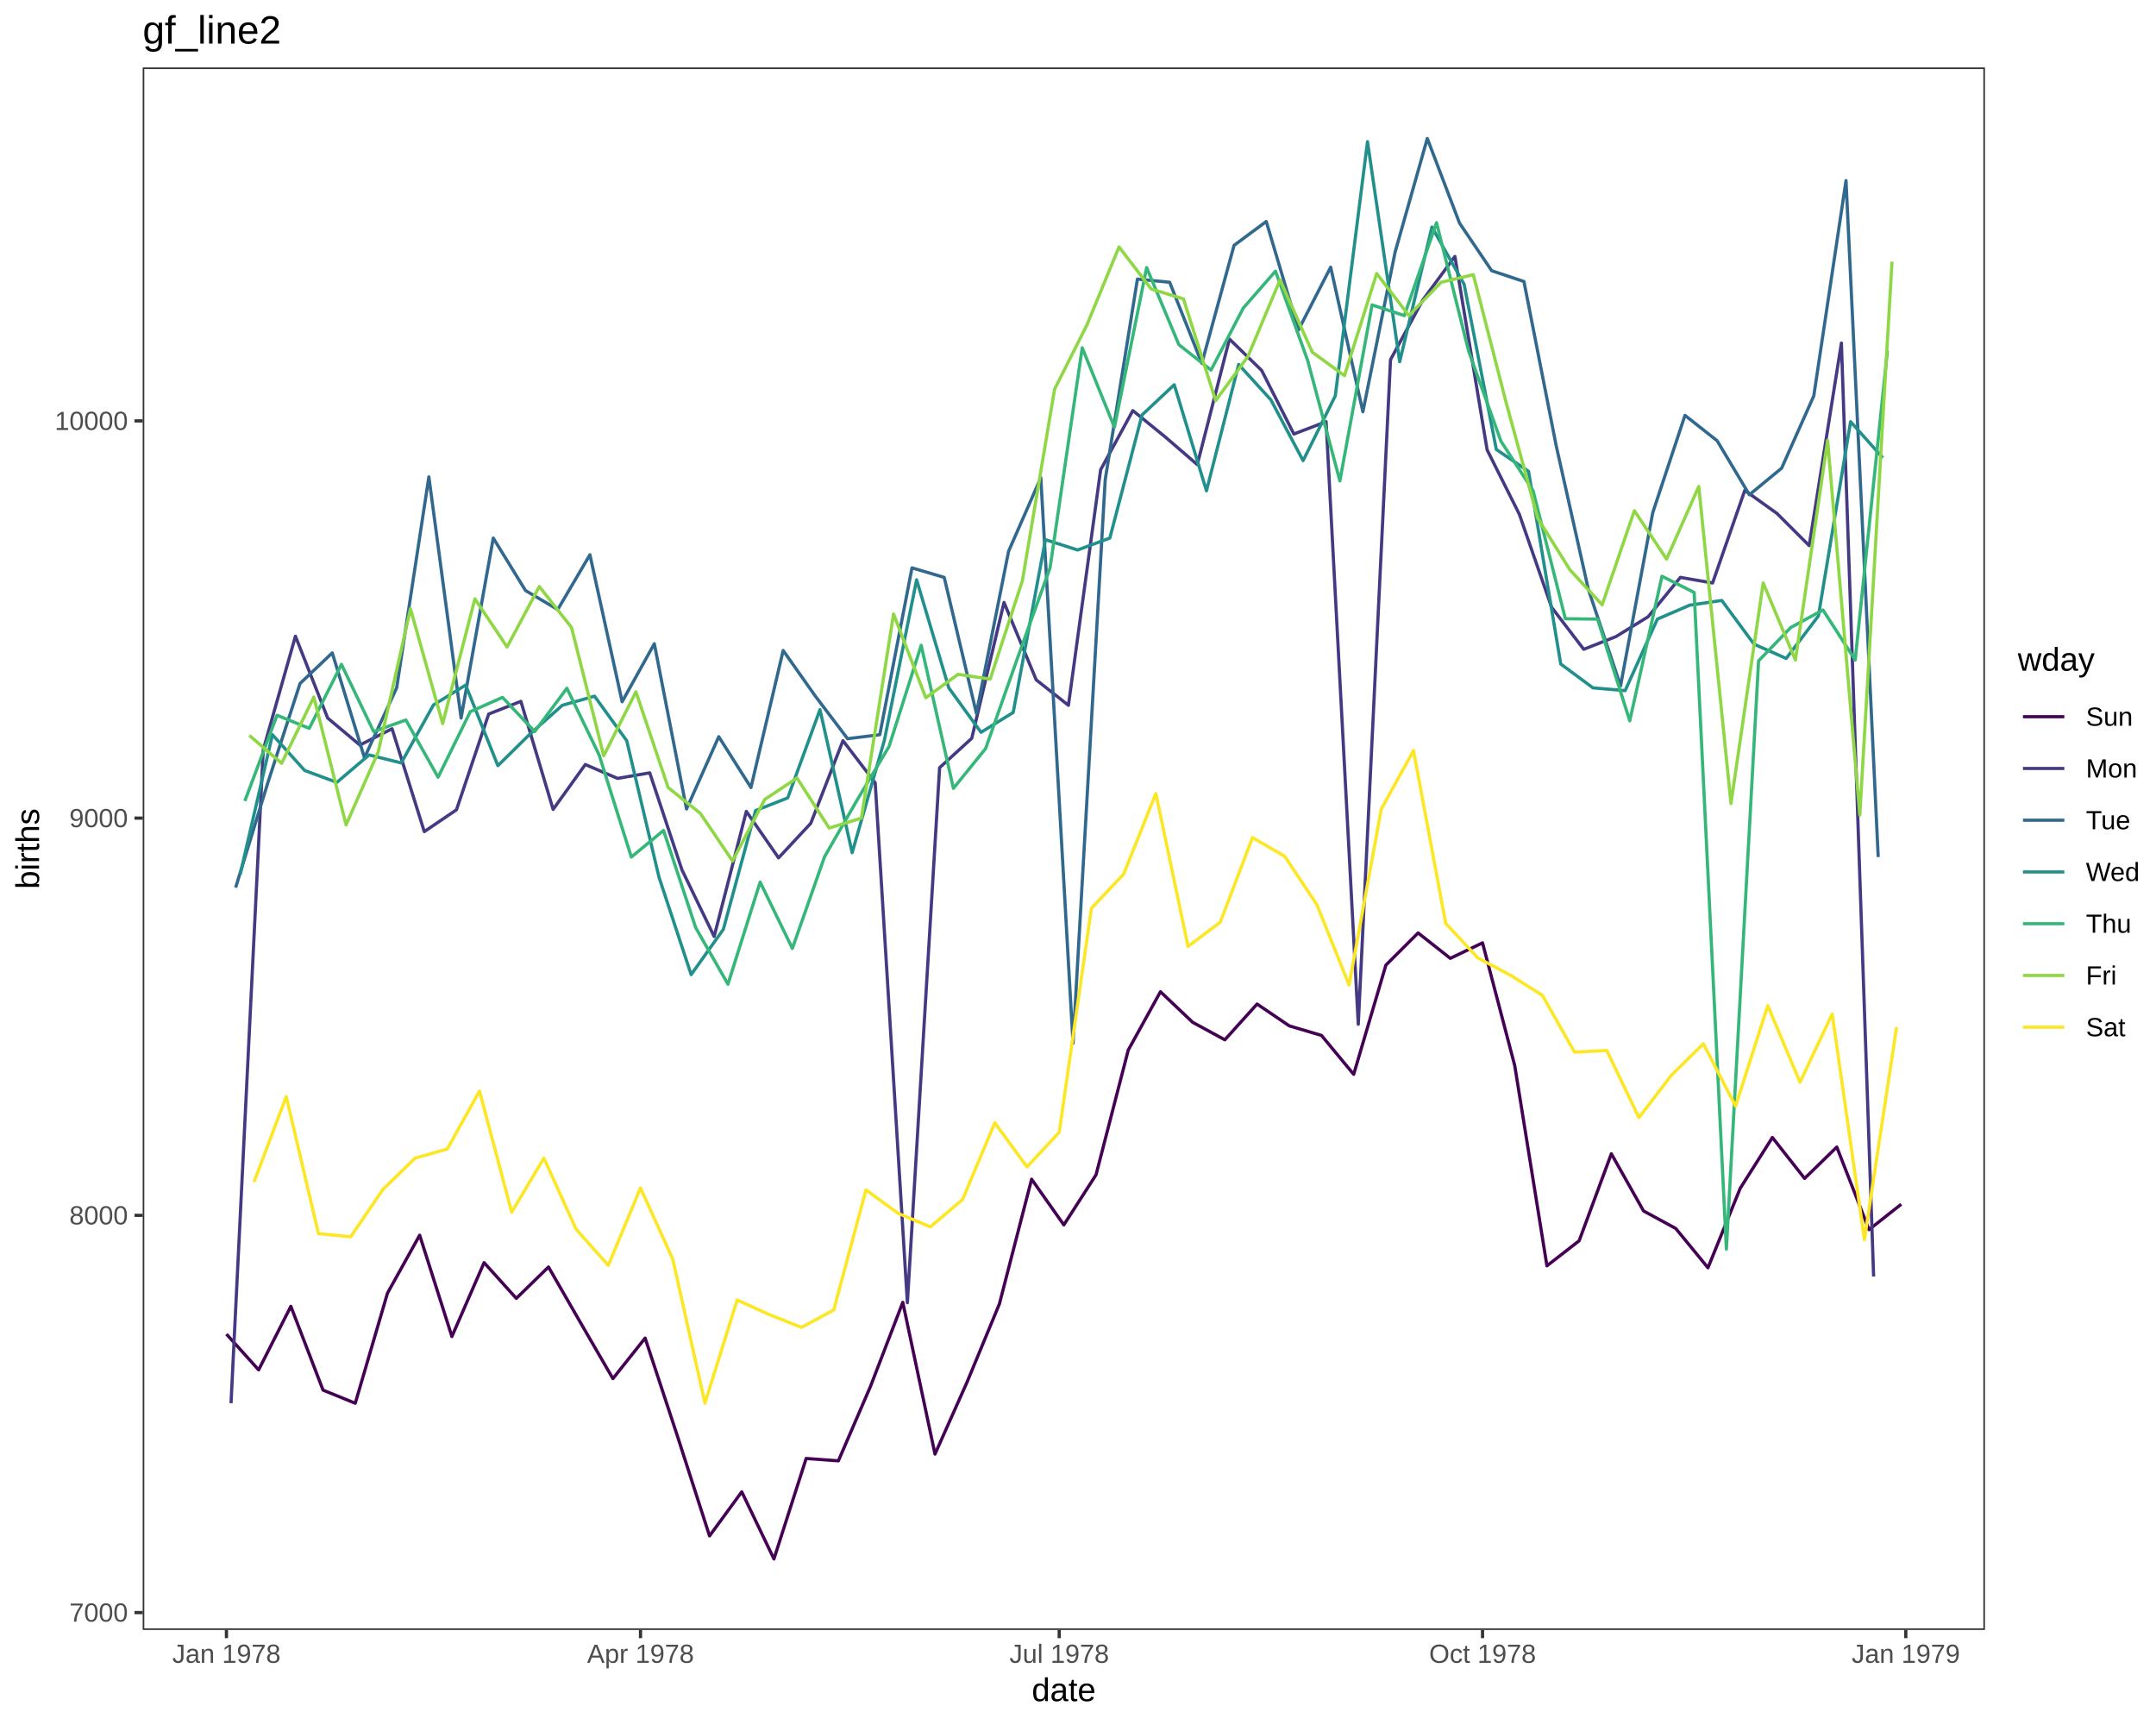
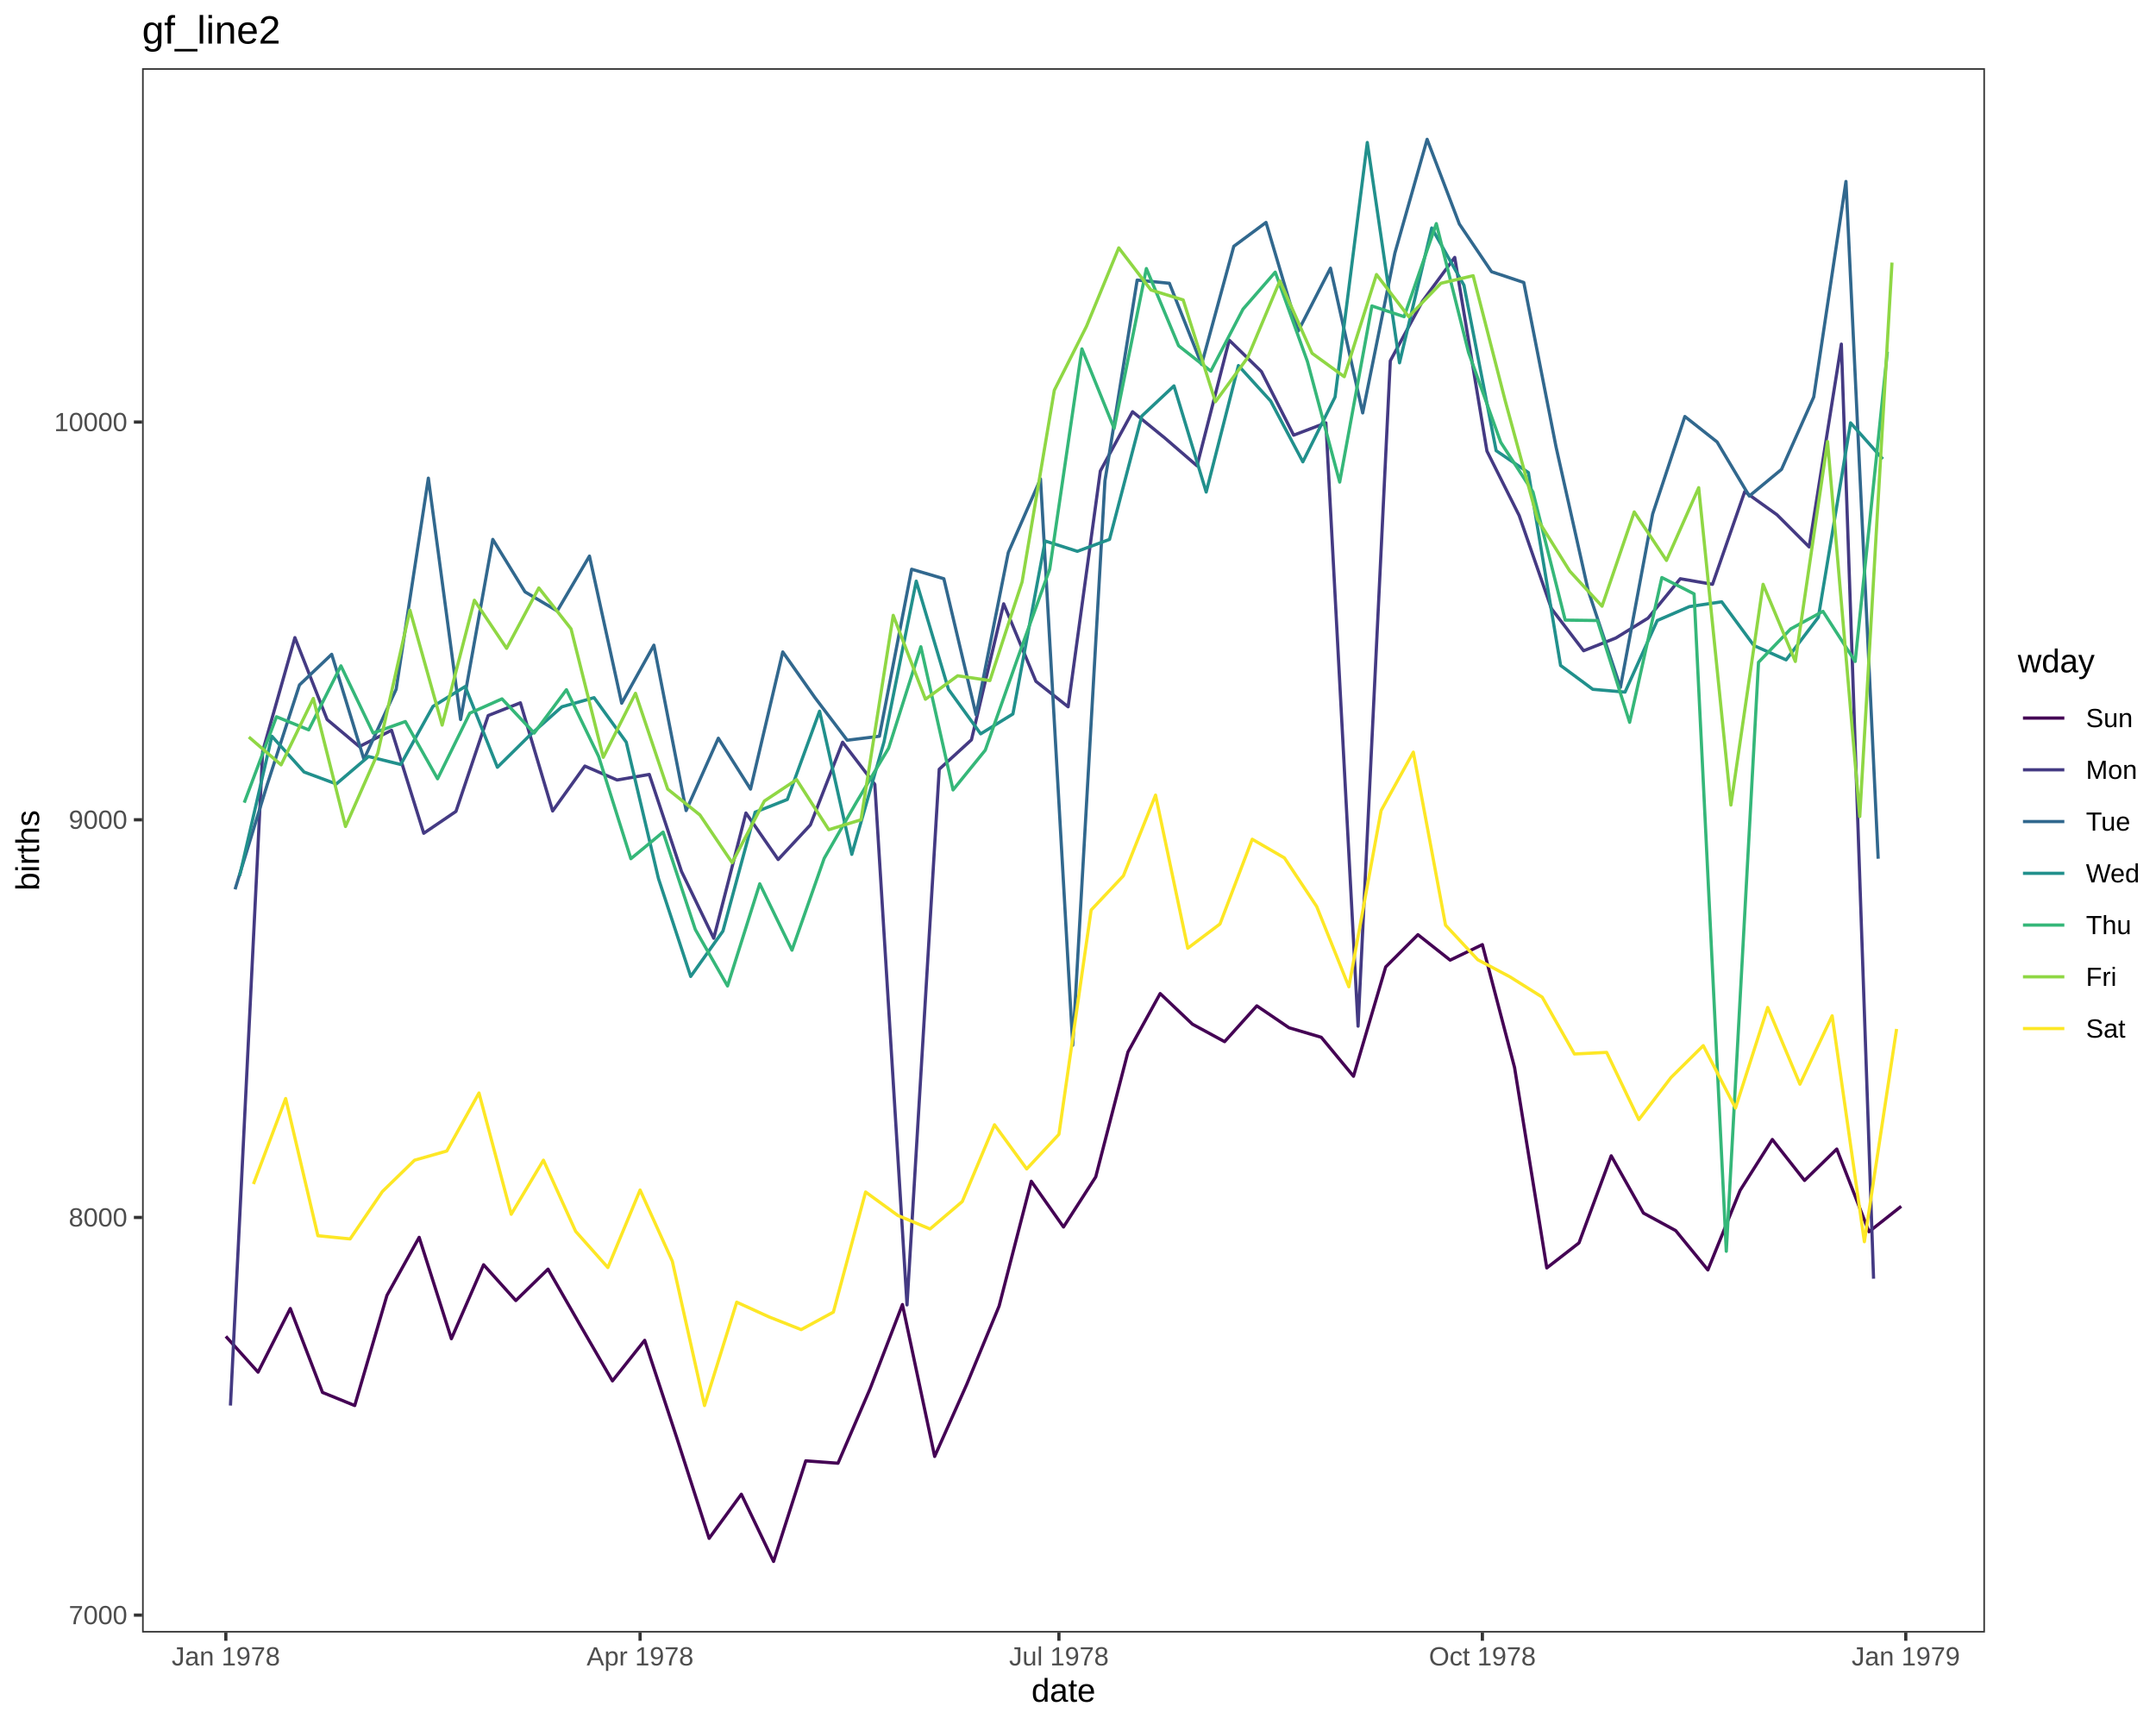
<svg xmlns="http://www.w3.org/2000/svg" viewBox="0 0 720.00 576.00">
  <defs>
    <style type="text/css">
    line, polyline, polygon, path, rect, circle {
      fill: none;
      stroke: #000000;
      stroke-linecap: round;
      stroke-linejoin: round;
      stroke-miterlimit: 10.00;
    }
  </style>
  </defs>
  <rect width="100%" height="100%" style="stroke: none; fill: #FFFFFF;" />
  <rect x="0.00" y="0.00" width="720.00" height="576.00" style="stroke-width: 1.07; stroke: #FFFFFF; fill: #FFFFFF;" />
  <defs>
-     <clipPath id="cpNDcuNjV8NjYyLjg4fDU0NC4yN3wyMi41Mg==">
-       <rect x="47.65" y="22.52" width="615.23" height="521.75" />
+     <clipPath id="cpNDcuNDV8NjYyLjg4fDU0NS4xM3wyMi43Nw==">
+       <rect x="47.45" y="22.77" width="615.43" height="522.36" />
    </clipPath>
  </defs>
-   <rect x="47.65" y="22.52" width="615.23" height="521.75" style="stroke-width: 1.07; stroke: none; fill: #FFFFFF;" clip-path="url(#cpNDcuNjV8NjYyLjg4fDU0NC4yN3wyMi41Mg==)" />
-   <polyline points="75.62,445.48 86.37,457.42 97.13,436.20 107.88,464.18 118.64,468.56 129.39,431.82 140.15,412.45 150.91,446.28 161.66,421.61 172.42,433.54 183.17,423.07 193.93,441.77 204.68,460.34 215.44,446.81 226.20,479.44 236.95,512.86 247.71,498.14 258.46,520.56 269.22,487.00 279.98,487.79 290.73,462.86 301.49,434.87 312.24,485.54 323.00,461.40 333.75,435.40 344.51,393.75 355.27,409.01 366.02,392.29 376.78,350.64 387.53,331.15 398.29,341.36 409.04,347.20 419.80,335.26 430.56,342.55 441.31,345.74 452.07,358.74 462.82,322.26 473.58,311.52 484.33,320.00 495.09,314.83 505.85,355.82 516.60,422.67 527.36,414.31 538.11,385.26 548.87,404.36 559.62,410.20 570.38,423.33 581.14,396.80 591.89,379.83 602.65,393.49 613.40,383.01 624.16,410.60 634.92,402.11 " style="stroke-width: 1.07; stroke: #440154; stroke-linecap: butt;" clip-path="url(#cpNDcuNjV8NjYyLjg4fDU0NC4yN3wyMi41Mg==)" />
-   <polyline points="77.15,468.56 87.91,250.37 98.66,212.43 109.42,239.76 120.18,248.78 130.93,243.34 141.69,277.69 152.44,270.40 163.20,238.43 173.95,234.19 184.71,270.27 195.47,255.28 206.22,259.92 216.98,258.06 227.73,290.43 238.49,312.71 249.24,270.93 260.00,286.45 270.76,274.91 281.51,247.32 292.27,261.38 303.02,435.00 313.78,256.34 324.53,246.52 335.29,201.16 346.05,227.02 356.80,235.51 367.56,156.86 378.31,137.10 389.07,145.85 399.83,155.13 410.58,113.22 421.34,123.70 432.09,144.92 442.85,140.81 453.60,342.02 464.36,120.12 475.12,100.22 485.87,85.63 496.63,150.23 507.38,171.71 518.14,202.75 528.89,216.81 539.65,212.57 550.41,205.93 561.16,192.80 571.92,194.66 582.67,163.76 593.43,171.45 604.18,182.19 614.94,114.55 625.70,426.25 " style="stroke-width: 1.07; stroke: #443A83; stroke-linecap: butt;" clip-path="url(#cpNDcuNjV8NjYyLjg4fDU0NC4yN3wyMi41Mg==)" />
-   <polyline points="78.69,296.39 89.44,261.38 100.20,228.22 110.96,218.01 121.71,253.02 132.47,229.68 143.22,159.25 153.98,239.76 164.73,179.67 175.49,197.18 186.25,203.55 197.00,185.24 207.76,234.32 218.51,214.95 229.27,270.13 240.03,245.99 250.78,262.97 261.54,217.21 272.29,232.46 283.05,246.66 293.80,245.33 304.56,189.62 315.32,192.80 326.07,238.17 336.83,184.05 347.58,159.51 358.34,348.39 369.09,160.17 379.85,93.19 390.61,94.25 401.36,121.31 412.12,81.92 422.87,73.96 433.63,110.17 444.38,89.21 455.14,137.49 465.90,84.17 476.65,46.24 487.41,74.49 498.16,90.41 508.92,93.99 519.68,148.77 530.43,196.78 541.19,229.01 551.94,171.18 562.70,138.69 573.45,147.18 584.21,165.21 594.97,156.33 605.72,132.19 616.48,60.30 627.23,286.18 " style="stroke-width: 1.07; stroke: #31688E; stroke-linecap: butt;" clip-path="url(#cpNDcuNjV8NjYyLjg4fDU0NC4yN3wyMi41Mg==)" />
-   <polyline points="80.23,291.89 90.98,245.33 101.74,257.27 112.49,261.25 123.25,252.09 134.00,254.75 144.76,235.38 155.52,228.75 166.27,255.67 177.03,245.06 187.78,235.51 198.54,232.46 209.29,247.32 220.05,292.81 230.81,325.44 241.56,310.32 252.32,270.66 263.07,266.42 273.83,236.97 284.58,284.72 295.34,247.19 306.10,193.60 316.85,229.68 327.61,244.53 338.36,237.90 349.12,180.20 359.88,183.65 370.63,179.67 381.39,138.55 392.14,128.47 402.90,163.89 413.65,121.71 424.41,133.51 435.17,153.81 445.92,132.19 456.68,47.30 467.43,120.78 478.19,75.82 488.94,94.92 499.70,150.09 510.46,157.39 521.21,221.72 531.97,229.68 542.72,230.61 553.48,206.73 564.23,202.09 574.99,200.50 585.75,215.09 596.50,219.86 607.26,205.67 618.01,140.81 628.77,152.88 " style="stroke-width: 1.07; stroke: #21908C; stroke-linecap: butt;" clip-path="url(#cpNDcuNjV8NjYyLjg4fDU0NC4yN3wyMi41Mg==)" />
-   <polyline points="81.76,267.48 92.52,238.83 103.27,243.21 114.03,221.85 124.78,244.27 135.54,240.42 146.30,259.52 157.05,237.64 167.81,232.86 178.56,244.27 189.32,229.81 200.08,252.09 210.83,286.18 221.59,277.29 232.34,309.79 243.10,328.63 253.85,294.54 264.61,316.69 275.37,286.05 286.12,267.35 296.88,249.31 307.63,215.48 318.39,263.24 329.14,249.97 339.90,219.46 350.66,189.62 361.41,116.14 372.17,142.67 382.92,89.35 393.68,115.08 404.43,123.57 415.19,102.87 425.95,90.54 436.70,120.38 447.46,160.57 458.21,101.81 468.97,105.39 479.73,74.36 490.48,117.33 501.24,147.31 511.99,163.89 522.75,206.60 533.50,206.73 544.26,240.69 555.02,192.41 565.77,197.84 576.53,417.10 587.28,220.66 598.04,209.52 608.79,203.68 619.55,220.39 630.31,117.07 " style="stroke-width: 1.07; stroke: #35B779; stroke-linecap: butt;" clip-path="url(#cpNDcuNjV8NjYyLjg4fDU0NC4yN3wyMi41Mg==)" />
-   <polyline points="83.30,245.59 94.05,254.88 104.81,232.73 115.57,275.44 126.32,251.03 137.08,203.28 147.83,241.61 158.59,199.97 169.34,216.02 180.10,195.85 190.86,209.52 201.61,252.36 212.37,231.00 223.12,262.97 233.88,271.59 244.63,287.51 255.39,266.95 266.15,259.79 276.90,276.50 287.66,273.18 298.41,205.01 309.17,232.99 319.93,225.17 330.68,226.76 341.44,193.86 352.19,129.93 362.95,108.58 373.70,82.45 384.46,96.51 395.22,99.82 405.97,133.78 416.73,119.06 427.48,93.46 438.24,117.60 448.99,125.42 459.75,91.33 470.51,105.39 481.26,94.25 492.02,91.73 502.77,133.65 513.53,173.04 524.28,190.28 535.04,201.96 545.80,170.52 556.55,186.70 567.31,162.43 578.06,268.28 588.82,194.66 599.57,220.39 610.33,147.04 621.09,272.12 631.84,87.36 " style="stroke-width: 1.07; stroke: #8FD744; stroke-linecap: butt;" clip-path="url(#cpNDcuNjV8NjYyLjg4fDU0NC4yN3wyMi41Mg==)" />
-   <polyline points="84.83,394.68 95.59,366.16 106.35,411.92 117.10,412.98 127.86,397.20 138.61,386.72 149.37,383.67 160.13,364.31 170.88,404.76 181.64,386.72 192.39,410.46 203.15,422.53 213.90,396.67 224.66,420.41 235.42,468.56 246.17,434.07 256.93,438.98 267.68,443.23 278.44,437.39 289.19,397.33 299.95,405.16 310.71,409.67 321.46,400.52 332.22,374.92 342.97,389.64 353.73,378.10 364.48,303.29 375.24,291.89 386.00,264.96 396.75,316.03 407.51,307.93 418.26,279.68 429.02,285.92 439.78,302.10 450.53,328.89 461.29,270.13 472.04,250.63 482.80,308.33 493.55,319.87 504.31,325.58 515.07,332.34 525.82,351.31 536.58,350.78 547.33,373.19 558.09,359.13 568.84,348.52 579.60,369.35 590.36,335.79 601.11,361.39 611.87,338.57 622.62,413.91 633.38,342.95 " style="stroke-width: 1.07; stroke: #FDE725; stroke-linecap: butt;" clip-path="url(#cpNDcuNjV8NjYyLjg4fDU0NC4yN3wyMi41Mg==)" />
-   <rect x="47.65" y="22.52" width="615.23" height="521.75" style="stroke-width: 1.07; stroke: #333333;" clip-path="url(#cpNDcuNjV8NjYyLjg4fDU0NC4yN3wyMi41Mg==)" />
+   <rect x="47.45" y="22.77" width="615.43" height="522.36" style="stroke-width: 1.07; stroke: none; fill: #FFFFFF;" clip-path="url(#cpNDcuNDV8NjYyLjg4fDU0NS4xM3wyMi43Nw==)" />
+   <polyline points="75.42,446.23 86.18,458.18 96.94,436.93 107.70,464.95 118.46,469.33 129.22,432.55 139.98,413.16 150.74,447.02 161.50,422.32 172.26,434.27 183.01,423.78 193.77,442.51 204.53,461.10 215.29,447.55 226.05,480.22 236.81,513.68 247.57,498.94 258.33,521.39 269.09,487.79 279.85,488.59 290.61,463.62 301.37,435.60 312.13,486.33 322.89,462.16 333.65,436.13 344.40,394.44 355.16,409.71 365.92,392.98 376.68,351.28 387.44,331.76 398.20,341.98 408.96,347.82 419.72,335.87 430.48,343.18 441.24,346.36 452.00,359.38 462.76,322.86 473.52,312.10 484.28,320.60 495.04,315.42 505.79,356.46 516.55,423.38 527.31,415.02 538.07,385.94 548.83,405.06 559.59,410.90 570.35,424.05 581.11,397.49 591.87,380.49 602.63,394.17 613.39,383.68 624.15,411.30 634.91,402.80 " style="stroke-width: 1.07; stroke: #440154; stroke-linecap: butt;" clip-path="url(#cpNDcuNDV8NjYyLjg4fDU0NS4xM3wyMi43Nw==)" />
+   <polyline points="76.96,469.33 87.72,250.89 98.48,212.91 109.24,240.26 120.00,249.29 130.76,243.85 141.51,278.24 152.27,270.94 163.03,238.93 173.79,234.68 184.55,270.80 195.31,255.80 206.07,260.45 216.83,258.59 227.59,290.99 238.35,313.30 249.11,271.47 259.87,287.01 270.63,275.45 281.39,247.83 292.15,261.91 302.90,435.73 313.66,256.86 324.42,247.03 335.18,201.62 345.94,227.51 356.70,236.01 367.46,157.27 378.22,137.48 388.98,146.24 399.74,155.54 410.50,113.58 421.26,124.07 432.02,145.31 442.78,141.20 453.53,342.65 464.29,120.48 475.05,100.56 485.81,85.95 496.57,150.63 507.33,172.14 518.09,203.21 528.85,217.29 539.61,213.04 550.37,206.40 561.13,193.25 571.89,195.11 582.65,164.17 593.41,171.87 604.17,182.63 614.92,114.90 625.68,426.97 " style="stroke-width: 1.07; stroke: #443A83; stroke-linecap: butt;" clip-path="url(#cpNDcuNDV8NjYyLjg4fDU0NS4xM3wyMi43Nw==)" />
+   <polyline points="78.50,296.96 89.26,261.91 100.01,228.71 110.77,218.48 121.53,253.54 132.29,230.17 143.05,159.66 153.81,240.26 164.57,180.11 175.33,197.63 186.09,204.01 196.85,185.68 207.61,234.82 218.37,215.43 229.13,270.67 239.89,246.50 250.64,263.50 261.40,217.69 272.16,232.96 282.92,247.17 293.68,245.84 304.44,190.07 315.20,193.25 325.96,238.67 336.72,184.49 347.48,159.92 358.24,349.02 369.00,160.59 379.76,93.52 390.52,94.59 401.28,121.68 412.03,82.24 422.79,74.27 433.55,110.52 444.31,89.54 455.07,137.88 465.83,84.49 476.59,46.52 487.35,74.80 498.11,90.74 508.87,94.32 519.63,149.16 530.39,197.24 541.15,229.51 551.91,171.61 562.66,139.07 573.42,147.57 584.18,165.63 594.94,156.73 605.70,132.57 616.46,60.59 627.22,286.74 " style="stroke-width: 1.07; stroke: #31688E; stroke-linecap: butt;" clip-path="url(#cpNDcuNDV8NjYyLjg4fDU0NS4xM3wyMi43Nw==)" />
+   <polyline points="80.03,292.45 90.79,245.84 101.55,257.79 112.31,261.77 123.07,252.61 133.83,255.27 144.59,235.88 155.35,229.24 166.11,256.20 176.87,245.57 187.63,236.01 198.39,232.96 209.14,247.83 219.90,293.38 230.66,326.05 241.42,310.91 252.18,271.20 262.94,266.95 273.70,237.47 284.46,285.28 295.22,247.70 305.98,194.05 316.74,230.17 327.50,245.04 338.26,238.40 349.02,180.64 359.78,184.09 370.53,180.11 381.29,138.94 392.05,128.85 402.81,164.30 413.57,122.07 424.33,133.89 435.09,154.21 445.85,132.57 456.61,47.58 467.37,121.15 478.13,76.13 488.89,95.25 499.65,150.49 510.41,157.80 521.16,222.20 531.92,230.17 542.68,231.10 553.44,207.20 564.20,202.55 574.96,200.95 585.72,215.56 596.48,220.34 607.24,206.13 618.00,141.20 628.76,153.28 " style="stroke-width: 1.07; stroke: #21908C; stroke-linecap: butt;" clip-path="url(#cpNDcuNDV8NjYyLjg4fDU0NS4xM3wyMi43Nw==)" />
+   <polyline points="81.57,268.02 92.33,239.33 103.09,243.71 113.85,222.33 124.61,244.78 135.37,240.93 146.13,260.05 156.89,238.14 167.64,233.36 178.40,244.78 189.16,230.30 199.92,252.61 210.68,286.74 221.44,277.84 232.20,310.38 242.96,329.23 253.72,295.11 264.48,317.28 275.24,286.61 286.00,267.88 296.76,249.82 307.52,215.96 318.27,263.77 329.03,250.49 339.79,219.94 350.55,190.07 361.31,116.50 372.07,143.06 382.83,89.67 393.59,115.44 404.35,123.93 415.11,103.22 425.87,90.87 436.63,120.75 447.39,160.98 458.15,102.16 468.91,105.74 479.66,74.67 490.42,117.69 501.18,147.70 511.94,164.30 522.70,207.06 533.46,207.20 544.22,241.19 554.98,192.85 565.74,198.30 576.50,417.81 587.26,221.14 598.02,209.98 608.78,204.14 619.54,220.87 630.29,117.43 " style="stroke-width: 1.07; stroke: #35B779; stroke-linecap: butt;" clip-path="url(#cpNDcuNDV8NjYyLjg4fDU0NS4xM3wyMi43Nw==)" />
+   <polyline points="83.11,246.10 93.87,255.40 104.63,233.22 115.38,275.98 126.14,251.55 136.90,203.74 147.66,242.12 158.42,200.42 169.18,216.49 179.94,196.31 190.70,209.98 201.46,252.88 212.22,231.50 222.98,263.50 233.74,272.13 244.50,288.07 255.26,267.48 266.02,260.31 276.77,277.05 287.53,273.73 298.29,205.47 309.05,233.49 319.81,225.65 330.57,227.25 341.33,194.31 352.09,130.31 362.85,108.93 373.61,82.77 384.37,96.84 395.13,100.16 405.89,134.16 416.65,119.42 427.41,93.79 438.16,117.96 448.92,125.79 459.68,91.67 470.44,105.74 481.20,94.59 491.96,92.06 502.72,134.03 513.48,173.47 524.24,190.73 535.00,202.42 545.76,170.94 556.52,187.14 567.28,162.84 578.04,268.81 588.79,195.11 599.55,220.87 610.31,147.44 621.07,272.66 631.83,87.68 " style="stroke-width: 1.07; stroke: #8FD744; stroke-linecap: butt;" clip-path="url(#cpNDcuNDV8NjYyLjg4fDU0NS4xM3wyMi43Nw==)" />
+   <polyline points="84.64,395.37 95.40,366.81 106.16,412.63 116.92,413.69 127.68,397.89 138.44,387.40 149.20,384.34 159.96,364.96 170.72,405.46 181.48,387.40 192.24,411.17 203.00,423.25 213.76,397.36 224.52,421.13 235.27,469.33 246.03,434.81 256.79,439.72 267.55,443.97 278.31,438.13 289.07,398.02 299.83,405.86 310.59,410.37 321.35,401.21 332.11,375.58 342.87,390.32 353.63,378.77 364.39,303.87 375.15,292.45 385.90,265.49 396.66,316.62 407.42,308.52 418.18,280.23 428.94,286.47 439.70,302.67 450.46,329.50 461.22,270.67 471.98,251.15 482.74,308.92 493.50,320.47 504.26,326.18 515.02,332.95 525.78,351.94 536.54,351.41 547.29,373.85 558.05,359.78 568.81,349.15 579.57,370.00 590.33,336.40 601.09,362.03 611.85,339.19 622.61,414.62 633.37,343.58 " style="stroke-width: 1.07; stroke: #FDE725; stroke-linecap: butt;" clip-path="url(#cpNDcuNDV8NjYyLjg4fDU0NS4xM3wyMi43Nw==)" />
+   <rect x="47.45" y="22.77" width="615.43" height="522.36" style="stroke-width: 1.07; stroke: #333333;" clip-path="url(#cpNDcuNDV8NjYyLjg4fDU0NS4xM3wyMi43Nw==)" />
  <defs>
    <clipPath id="cpMC4wMHw3MjAuMDB8NTc2LjAwfDAuMDA=">
      <rect x="0.00" y="0.00" width="720.00" height="576.00" />
    </clipPath>
  </defs>
  <g clip-path="url(#cpMC4wMHw3MjAuMDB8NTc2LjAwfDAuMDA=)">
-     <text x="23.16" y="541.49" style="font-size: 8.80px; fill: #4D4D4D; font-family: Liberation Sans;" textLength="19.56px" lengthAdjust="spacingAndGlyphs">7000</text>
+     <text x="22.95" y="542.34" style="font-size: 8.80px; fill: #4D4D4D; font-family: Liberation Sans;" textLength="19.56px" lengthAdjust="spacingAndGlyphs">7000</text>
  </g>
  <g clip-path="url(#cpMC4wMHw3MjAuMDB8NTc2LjAwfDAuMDA=)">
-     <text x="23.16" y="408.85" style="font-size: 8.80px; fill: #4D4D4D; font-family: Liberation Sans;" textLength="19.56px" lengthAdjust="spacingAndGlyphs">8000</text>
+     <text x="22.95" y="409.54" style="font-size: 8.80px; fill: #4D4D4D; font-family: Liberation Sans;" textLength="19.56px" lengthAdjust="spacingAndGlyphs">8000</text>
  </g>
  <g clip-path="url(#cpMC4wMHw3MjAuMDB8NTc2LjAwfDAuMDA=)">
-     <text x="23.16" y="276.21" style="font-size: 8.80px; fill: #4D4D4D; font-family: Liberation Sans;" textLength="19.56px" lengthAdjust="spacingAndGlyphs">9000</text>
+     <text x="22.95" y="276.75" style="font-size: 8.80px; fill: #4D4D4D; font-family: Liberation Sans;" textLength="19.56px" lengthAdjust="spacingAndGlyphs">9000</text>
  </g>
  <g clip-path="url(#cpMC4wMHw3MjAuMDB8NTc2LjAwfDAuMDA=)">
-     <text x="18.27" y="143.57" style="font-size: 8.80px; fill: #4D4D4D; font-family: Liberation Sans;" textLength="24.45px" lengthAdjust="spacingAndGlyphs">10000</text>
+     <text x="18.06" y="143.96" style="font-size: 8.80px; fill: #4D4D4D; font-family: Liberation Sans;" textLength="24.45px" lengthAdjust="spacingAndGlyphs">10000</text>
  </g>
-   <polyline points="44.91,538.46 47.65,538.46 " style="stroke-width: 1.07; stroke: #333333; stroke-linecap: butt;" clip-path="url(#cpMC4wMHw3MjAuMDB8NTc2LjAwfDAuMDA=)" />
-   <polyline points="44.91,405.82 47.65,405.82 " style="stroke-width: 1.07; stroke: #333333; stroke-linecap: butt;" clip-path="url(#cpMC4wMHw3MjAuMDB8NTc2LjAwfDAuMDA=)" />
-   <polyline points="44.91,273.18 47.65,273.18 " style="stroke-width: 1.07; stroke: #333333; stroke-linecap: butt;" clip-path="url(#cpMC4wMHw3MjAuMDB8NTc2LjAwfDAuMDA=)" />
-   <polyline points="44.91,140.54 47.65,140.54 " style="stroke-width: 1.07; stroke: #333333; stroke-linecap: butt;" clip-path="url(#cpMC4wMHw3MjAuMDB8NTc2LjAwfDAuMDA=)" />
-   <polyline points="75.62,547.01 75.62,544.27 " style="stroke-width: 1.07; stroke: #333333; stroke-linecap: butt;" clip-path="url(#cpMC4wMHw3MjAuMDB8NTc2LjAwfDAuMDA=)" />
-   <polyline points="213.90,547.01 213.90,544.27 " style="stroke-width: 1.07; stroke: #333333; stroke-linecap: butt;" clip-path="url(#cpMC4wMHw3MjAuMDB8NTc2LjAwfDAuMDA=)" />
-   <polyline points="353.73,547.01 353.73,544.27 " style="stroke-width: 1.07; stroke: #333333; stroke-linecap: butt;" clip-path="url(#cpMC4wMHw3MjAuMDB8NTc2LjAwfDAuMDA=)" />
-   <polyline points="495.09,547.01 495.09,544.27 " style="stroke-width: 1.07; stroke: #333333; stroke-linecap: butt;" clip-path="url(#cpMC4wMHw3MjAuMDB8NTc2LjAwfDAuMDA=)" />
-   <polyline points="636.45,547.01 636.45,544.27 " style="stroke-width: 1.07; stroke: #333333; stroke-linecap: butt;" clip-path="url(#cpMC4wMHw3MjAuMDB8NTc2LjAwfDAuMDA=)" />
+   <polyline points="44.71,539.31 47.45,539.31 " style="stroke-width: 1.07; stroke: #333333; stroke-linecap: butt;" clip-path="url(#cpMC4wMHw3MjAuMDB8NTc2LjAwfDAuMDA=)" />
+   <polyline points="44.71,406.52 47.45,406.52 " style="stroke-width: 1.07; stroke: #333333; stroke-linecap: butt;" clip-path="url(#cpMC4wMHw3MjAuMDB8NTc2LjAwfDAuMDA=)" />
+   <polyline points="44.71,273.73 47.45,273.73 " style="stroke-width: 1.07; stroke: #333333; stroke-linecap: butt;" clip-path="url(#cpMC4wMHw3MjAuMDB8NTc2LjAwfDAuMDA=)" />
+   <polyline points="44.71,140.93 47.45,140.93 " style="stroke-width: 1.07; stroke: #333333; stroke-linecap: butt;" clip-path="url(#cpMC4wMHw3MjAuMDB8NTc2LjAwfDAuMDA=)" />
+   <polyline points="75.42,547.87 75.42,545.13 " style="stroke-width: 1.07; stroke: #333333; stroke-linecap: butt;" clip-path="url(#cpMC4wMHw3MjAuMDB8NTc2LjAwfDAuMDA=)" />
+   <polyline points="213.76,547.87 213.76,545.13 " style="stroke-width: 1.07; stroke: #333333; stroke-linecap: butt;" clip-path="url(#cpMC4wMHw3MjAuMDB8NTc2LjAwfDAuMDA=)" />
+   <polyline points="353.63,547.87 353.63,545.13 " style="stroke-width: 1.07; stroke: #333333; stroke-linecap: butt;" clip-path="url(#cpMC4wMHw3MjAuMDB8NTc2LjAwfDAuMDA=)" />
+   <polyline points="495.04,547.87 495.04,545.13 " style="stroke-width: 1.07; stroke: #333333; stroke-linecap: butt;" clip-path="url(#cpMC4wMHw3MjAuMDB8NTc2LjAwfDAuMDA=)" />
+   <polyline points="636.44,547.87 636.44,545.13 " style="stroke-width: 1.07; stroke: #333333; stroke-linecap: butt;" clip-path="url(#cpMC4wMHw3MjAuMDB8NTc2LjAwfDAuMDA=)" />
  <g clip-path="url(#cpMC4wMHw3MjAuMDB8NTc2LjAwfDAuMDA=)">
-     <text x="57.52" y="555.25" style="font-size: 8.80px; fill: #4D4D4D; font-family: Liberation Sans;" textLength="36.19px" lengthAdjust="spacingAndGlyphs">Jan 1978</text>
+     <text x="57.33" y="556.11" style="font-size: 8.80px; fill: #4D4D4D; font-family: Liberation Sans;" textLength="36.19px" lengthAdjust="spacingAndGlyphs">Jan 1978</text>
  </g>
  <g clip-path="url(#cpMC4wMHw3MjAuMDB8NTc2LjAwfDAuMDA=)">
-     <text x="196.06" y="555.25" style="font-size: 8.80px; fill: #4D4D4D; font-family: Liberation Sans;" textLength="35.69px" lengthAdjust="spacingAndGlyphs">Apr 1978</text>
+     <text x="195.91" y="556.11" style="font-size: 8.80px; fill: #4D4D4D; font-family: Liberation Sans;" textLength="35.69px" lengthAdjust="spacingAndGlyphs">Apr 1978</text>
  </g>
  <g clip-path="url(#cpMC4wMHw3MjAuMDB8NTc2LjAwfDAuMDA=)">
-     <text x="337.10" y="555.25" style="font-size: 8.80px; fill: #4D4D4D; font-family: Liberation Sans;" textLength="33.25px" lengthAdjust="spacingAndGlyphs">Jul 1978</text>
+     <text x="337.00" y="556.11" style="font-size: 8.80px; fill: #4D4D4D; font-family: Liberation Sans;" textLength="33.25px" lengthAdjust="spacingAndGlyphs">Jul 1978</text>
  </g>
  <g clip-path="url(#cpMC4wMHw3MjAuMDB8NTc2LjAwfDAuMDA=)">
-     <text x="477.25" y="555.25" style="font-size: 8.80px; fill: #4D4D4D; font-family: Liberation Sans;" textLength="35.69px" lengthAdjust="spacingAndGlyphs">Oct 1978</text>
+     <text x="477.19" y="556.11" style="font-size: 8.80px; fill: #4D4D4D; font-family: Liberation Sans;" textLength="35.69px" lengthAdjust="spacingAndGlyphs">Oct 1978</text>
  </g>
  <g clip-path="url(#cpMC4wMHw3MjAuMDB8NTc2LjAwfDAuMDA=)">
-     <text x="618.36" y="555.25" style="font-size: 8.80px; fill: #4D4D4D; font-family: Liberation Sans;" textLength="36.19px" lengthAdjust="spacingAndGlyphs">Jan 1979</text>
+     <text x="618.35" y="556.11" style="font-size: 8.80px; fill: #4D4D4D; font-family: Liberation Sans;" textLength="36.19px" lengthAdjust="spacingAndGlyphs">Jan 1979</text>
  </g>
  <g clip-path="url(#cpMC4wMHw3MjAuMDB8NTc2LjAwfDAuMDA=)">
-     <text x="344.55" y="568.04" style="font-size: 11.00px; font-family: Liberation Sans;" textLength="21.44px" lengthAdjust="spacingAndGlyphs">date</text>
+     <text x="344.45" y="568.24" style="font-size: 11.00px; font-family: Liberation Sans;" textLength="21.44px" lengthAdjust="spacingAndGlyphs">date</text>
  </g>
  <g clip-path="url(#cpMC4wMHw3MjAuMDB8NTc2LjAwfDAuMDA=)">
-     <text transform="translate(13.04,296.85) rotate(-90)" style="font-size: 11.00px; font-family: Liberation Sans;" textLength="26.91px" lengthAdjust="spacingAndGlyphs">births</text>
+     <text transform="translate(13.04,297.40) rotate(-90)" style="font-size: 11.00px; font-family: Liberation Sans;" textLength="26.91px" lengthAdjust="spacingAndGlyphs">births</text>
  </g>
-   <rect x="673.84" y="215.15" width="40.68" height="136.49" style="stroke-width: 1.07; stroke: none; fill: #FFFFFF;" clip-path="url(#cpMC4wMHw3MjAuMDB8NTc2LjAwfDAuMDA=)" />
+   <rect x="673.84" y="215.81" width="40.68" height="136.28" style="stroke-width: 1.07; stroke: none; fill: #FFFFFF;" clip-path="url(#cpMC4wMHw3MjAuMDB8NTc2LjAwfDAuMDA=)" />
  <g clip-path="url(#cpMC4wMHw3MjAuMDB8NTc2LjAwfDAuMDA=)">
-     <text x="673.84" y="223.96" style="font-size: 11.00px; font-family: Liberation Sans;" textLength="25.69px" lengthAdjust="spacingAndGlyphs">wday</text>
+     <text x="673.84" y="224.51" style="font-size: 11.00px; font-family: Liberation Sans;" textLength="25.69px" lengthAdjust="spacingAndGlyphs">wday</text>
  </g>
-   <rect x="673.84" y="230.68" width="17.28" height="17.28" style="stroke-width: 1.07; stroke: none; fill: #FFFFFF;" clip-path="url(#cpMC4wMHw3MjAuMDB8NTc2LjAwfDAuMDA=)" />
-   <line x1="675.57" y1="239.32" x2="689.39" y2="239.32" style="stroke-width: 1.07; stroke: #440154; stroke-linecap: butt;" clip-path="url(#cpMC4wMHw3MjAuMDB8NTc2LjAwfDAuMDA=)" />
-   <rect x="673.84" y="247.96" width="17.28" height="17.28" style="stroke-width: 1.07; stroke: none; fill: #FFFFFF;" clip-path="url(#cpMC4wMHw3MjAuMDB8NTc2LjAwfDAuMDA=)" />
-   <line x1="675.57" y1="256.60" x2="689.39" y2="256.60" style="stroke-width: 1.07; stroke: #443A83; stroke-linecap: butt;" clip-path="url(#cpMC4wMHw3MjAuMDB8NTc2LjAwfDAuMDA=)" />
-   <rect x="673.84" y="265.24" width="17.28" height="17.28" style="stroke-width: 1.07; stroke: none; fill: #FFFFFF;" clip-path="url(#cpMC4wMHw3MjAuMDB8NTc2LjAwfDAuMDA=)" />
-   <line x1="675.57" y1="273.88" x2="689.39" y2="273.88" style="stroke-width: 1.07; stroke: #31688E; stroke-linecap: butt;" clip-path="url(#cpMC4wMHw3MjAuMDB8NTc2LjAwfDAuMDA=)" />
-   <rect x="673.84" y="282.52" width="17.28" height="17.28" style="stroke-width: 1.07; stroke: none; fill: #FFFFFF;" clip-path="url(#cpMC4wMHw3MjAuMDB8NTc2LjAwfDAuMDA=)" />
-   <line x1="675.57" y1="291.16" x2="689.39" y2="291.16" style="stroke-width: 1.07; stroke: #21908C; stroke-linecap: butt;" clip-path="url(#cpMC4wMHw3MjAuMDB8NTc2LjAwfDAuMDA=)" />
-   <rect x="673.84" y="299.80" width="17.28" height="17.28" style="stroke-width: 1.07; stroke: none; fill: #FFFFFF;" clip-path="url(#cpMC4wMHw3MjAuMDB8NTc2LjAwfDAuMDA=)" />
-   <line x1="675.57" y1="308.44" x2="689.39" y2="308.44" style="stroke-width: 1.07; stroke: #35B779; stroke-linecap: butt;" clip-path="url(#cpMC4wMHw3MjAuMDB8NTc2LjAwfDAuMDA=)" />
-   <rect x="673.84" y="317.08" width="17.28" height="17.28" style="stroke-width: 1.07; stroke: none; fill: #FFFFFF;" clip-path="url(#cpMC4wMHw3MjAuMDB8NTc2LjAwfDAuMDA=)" />
-   <line x1="675.57" y1="325.72" x2="689.39" y2="325.72" style="stroke-width: 1.07; stroke: #8FD744; stroke-linecap: butt;" clip-path="url(#cpMC4wMHw3MjAuMDB8NTc2LjAwfDAuMDA=)" />
-   <rect x="673.84" y="334.36" width="17.28" height="17.28" style="stroke-width: 1.07; stroke: none; fill: #FFFFFF;" clip-path="url(#cpMC4wMHw3MjAuMDB8NTc2LjAwfDAuMDA=)" />
-   <line x1="675.57" y1="343.00" x2="689.39" y2="343.00" style="stroke-width: 1.07; stroke: #FDE725; stroke-linecap: butt;" clip-path="url(#cpMC4wMHw3MjAuMDB8NTc2LjAwfDAuMDA=)" />
+   <rect x="673.84" y="231.13" width="17.28" height="17.28" style="stroke-width: 1.07; stroke: none; fill: #FFFFFF;" clip-path="url(#cpMC4wMHw3MjAuMDB8NTc2LjAwfDAuMDA=)" />
+   <line x1="675.57" y1="239.77" x2="689.39" y2="239.77" style="stroke-width: 1.07; stroke: #440154; stroke-linecap: butt;" clip-path="url(#cpMC4wMHw3MjAuMDB8NTc2LjAwfDAuMDA=)" />
+   <rect x="673.84" y="248.41" width="17.28" height="17.28" style="stroke-width: 1.07; stroke: none; fill: #FFFFFF;" clip-path="url(#cpMC4wMHw3MjAuMDB8NTc2LjAwfDAuMDA=)" />
+   <line x1="675.57" y1="257.05" x2="689.39" y2="257.05" style="stroke-width: 1.07; stroke: #443A83; stroke-linecap: butt;" clip-path="url(#cpMC4wMHw3MjAuMDB8NTc2LjAwfDAuMDA=)" />
+   <rect x="673.84" y="265.69" width="17.28" height="17.28" style="stroke-width: 1.07; stroke: none; fill: #FFFFFF;" clip-path="url(#cpMC4wMHw3MjAuMDB8NTc2LjAwfDAuMDA=)" />
+   <line x1="675.57" y1="274.33" x2="689.39" y2="274.33" style="stroke-width: 1.07; stroke: #31688E; stroke-linecap: butt;" clip-path="url(#cpMC4wMHw3MjAuMDB8NTc2LjAwfDAuMDA=)" />
+   <rect x="673.84" y="282.97" width="17.28" height="17.28" style="stroke-width: 1.07; stroke: none; fill: #FFFFFF;" clip-path="url(#cpMC4wMHw3MjAuMDB8NTc2LjAwfDAuMDA=)" />
+   <line x1="675.57" y1="291.61" x2="689.39" y2="291.61" style="stroke-width: 1.07; stroke: #21908C; stroke-linecap: butt;" clip-path="url(#cpMC4wMHw3MjAuMDB8NTc2LjAwfDAuMDA=)" />
+   <rect x="673.84" y="300.25" width="17.28" height="17.28" style="stroke-width: 1.07; stroke: none; fill: #FFFFFF;" clip-path="url(#cpMC4wMHw3MjAuMDB8NTc2LjAwfDAuMDA=)" />
+   <line x1="675.57" y1="308.89" x2="689.39" y2="308.89" style="stroke-width: 1.07; stroke: #35B779; stroke-linecap: butt;" clip-path="url(#cpMC4wMHw3MjAuMDB8NTc2LjAwfDAuMDA=)" />
+   <rect x="673.84" y="317.53" width="17.28" height="17.28" style="stroke-width: 1.07; stroke: none; fill: #FFFFFF;" clip-path="url(#cpMC4wMHw3MjAuMDB8NTc2LjAwfDAuMDA=)" />
+   <line x1="675.57" y1="326.17" x2="689.39" y2="326.17" style="stroke-width: 1.07; stroke: #8FD744; stroke-linecap: butt;" clip-path="url(#cpMC4wMHw3MjAuMDB8NTc2LjAwfDAuMDA=)" />
+   <rect x="673.84" y="334.81" width="17.28" height="17.28" style="stroke-width: 1.07; stroke: none; fill: #FFFFFF;" clip-path="url(#cpMC4wMHw3MjAuMDB8NTc2LjAwfDAuMDA=)" />
+   <line x1="675.57" y1="343.45" x2="689.39" y2="343.45" style="stroke-width: 1.07; stroke: #FDE725; stroke-linecap: butt;" clip-path="url(#cpMC4wMHw3MjAuMDB8NTc2LjAwfDAuMDA=)" />
  <g clip-path="url(#cpMC4wMHw3MjAuMDB8NTc2LjAwfDAuMDA=)">
-     <text x="696.60" y="242.34" style="font-size: 8.80px; font-family: Liberation Sans;" textLength="15.66px" lengthAdjust="spacingAndGlyphs">Sun</text>
+     <text x="696.60" y="242.80" style="font-size: 8.80px; font-family: Liberation Sans;" textLength="15.66px" lengthAdjust="spacingAndGlyphs">Sun</text>
  </g>
  <g clip-path="url(#cpMC4wMHw3MjAuMDB8NTc2LjAwfDAuMDA=)">
-     <text x="696.60" y="259.62" style="font-size: 8.80px; font-family: Liberation Sans;" textLength="17.11px" lengthAdjust="spacingAndGlyphs">Mon</text>
+     <text x="696.60" y="260.08" style="font-size: 8.80px; font-family: Liberation Sans;" textLength="17.11px" lengthAdjust="spacingAndGlyphs">Mon</text>
  </g>
  <g clip-path="url(#cpMC4wMHw3MjAuMDB8NTc2LjAwfDAuMDA=)">
-     <text x="696.60" y="276.90" style="font-size: 8.80px; font-family: Liberation Sans;" textLength="14.83px" lengthAdjust="spacingAndGlyphs">Tue</text>
+     <text x="696.60" y="277.36" style="font-size: 8.80px; font-family: Liberation Sans;" textLength="14.83px" lengthAdjust="spacingAndGlyphs">Tue</text>
  </g>
  <g clip-path="url(#cpMC4wMHw3MjAuMDB8NTc2LjAwfDAuMDA=)">
-     <text x="696.60" y="294.18" style="font-size: 8.80px; font-family: Liberation Sans;" textLength="17.92px" lengthAdjust="spacingAndGlyphs">Wed</text>
+     <text x="696.60" y="294.64" style="font-size: 8.80px; font-family: Liberation Sans;" textLength="17.92px" lengthAdjust="spacingAndGlyphs">Wed</text>
  </g>
  <g clip-path="url(#cpMC4wMHw3MjAuMDB8NTc2LjAwfDAuMDA=)">
-     <text x="696.60" y="311.46" style="font-size: 8.80px; font-family: Liberation Sans;" textLength="15.16px" lengthAdjust="spacingAndGlyphs">Thu</text>
+     <text x="696.60" y="311.92" style="font-size: 8.80px; font-family: Liberation Sans;" textLength="15.16px" lengthAdjust="spacingAndGlyphs">Thu</text>
  </g>
  <g clip-path="url(#cpMC4wMHw3MjAuMDB8NTc2LjAwfDAuMDA=)">
-     <text x="696.60" y="328.74" style="font-size: 8.80px; font-family: Liberation Sans;" textLength="10.25px" lengthAdjust="spacingAndGlyphs">Fri</text>
+     <text x="696.60" y="329.20" style="font-size: 8.80px; font-family: Liberation Sans;" textLength="10.25px" lengthAdjust="spacingAndGlyphs">Fri</text>
  </g>
  <g clip-path="url(#cpMC4wMHw3MjAuMDB8NTc2LjAwfDAuMDA=)">
-     <text x="696.60" y="346.02" style="font-size: 8.80px; font-family: Liberation Sans;" textLength="13.20px" lengthAdjust="spacingAndGlyphs">Sat</text>
+     <text x="696.60" y="346.48" style="font-size: 8.80px; font-family: Liberation Sans;" textLength="13.20px" lengthAdjust="spacingAndGlyphs">Sat</text>
  </g>
  <g clip-path="url(#cpMC4wMHw3MjAuMDB8NTc2LjAwfDAuMDA=)">
-     <text x="47.65" y="14.56" style="font-size: 13.20px; font-family: Liberation Sans;" textLength="46.17px" lengthAdjust="spacingAndGlyphs">gf_line2</text>
+     <text x="47.45" y="14.56" style="font-size: 13.20px; font-family: Liberation Sans;" textLength="46.17px" lengthAdjust="spacingAndGlyphs">gf_line2</text>
  </g>
</svg>
